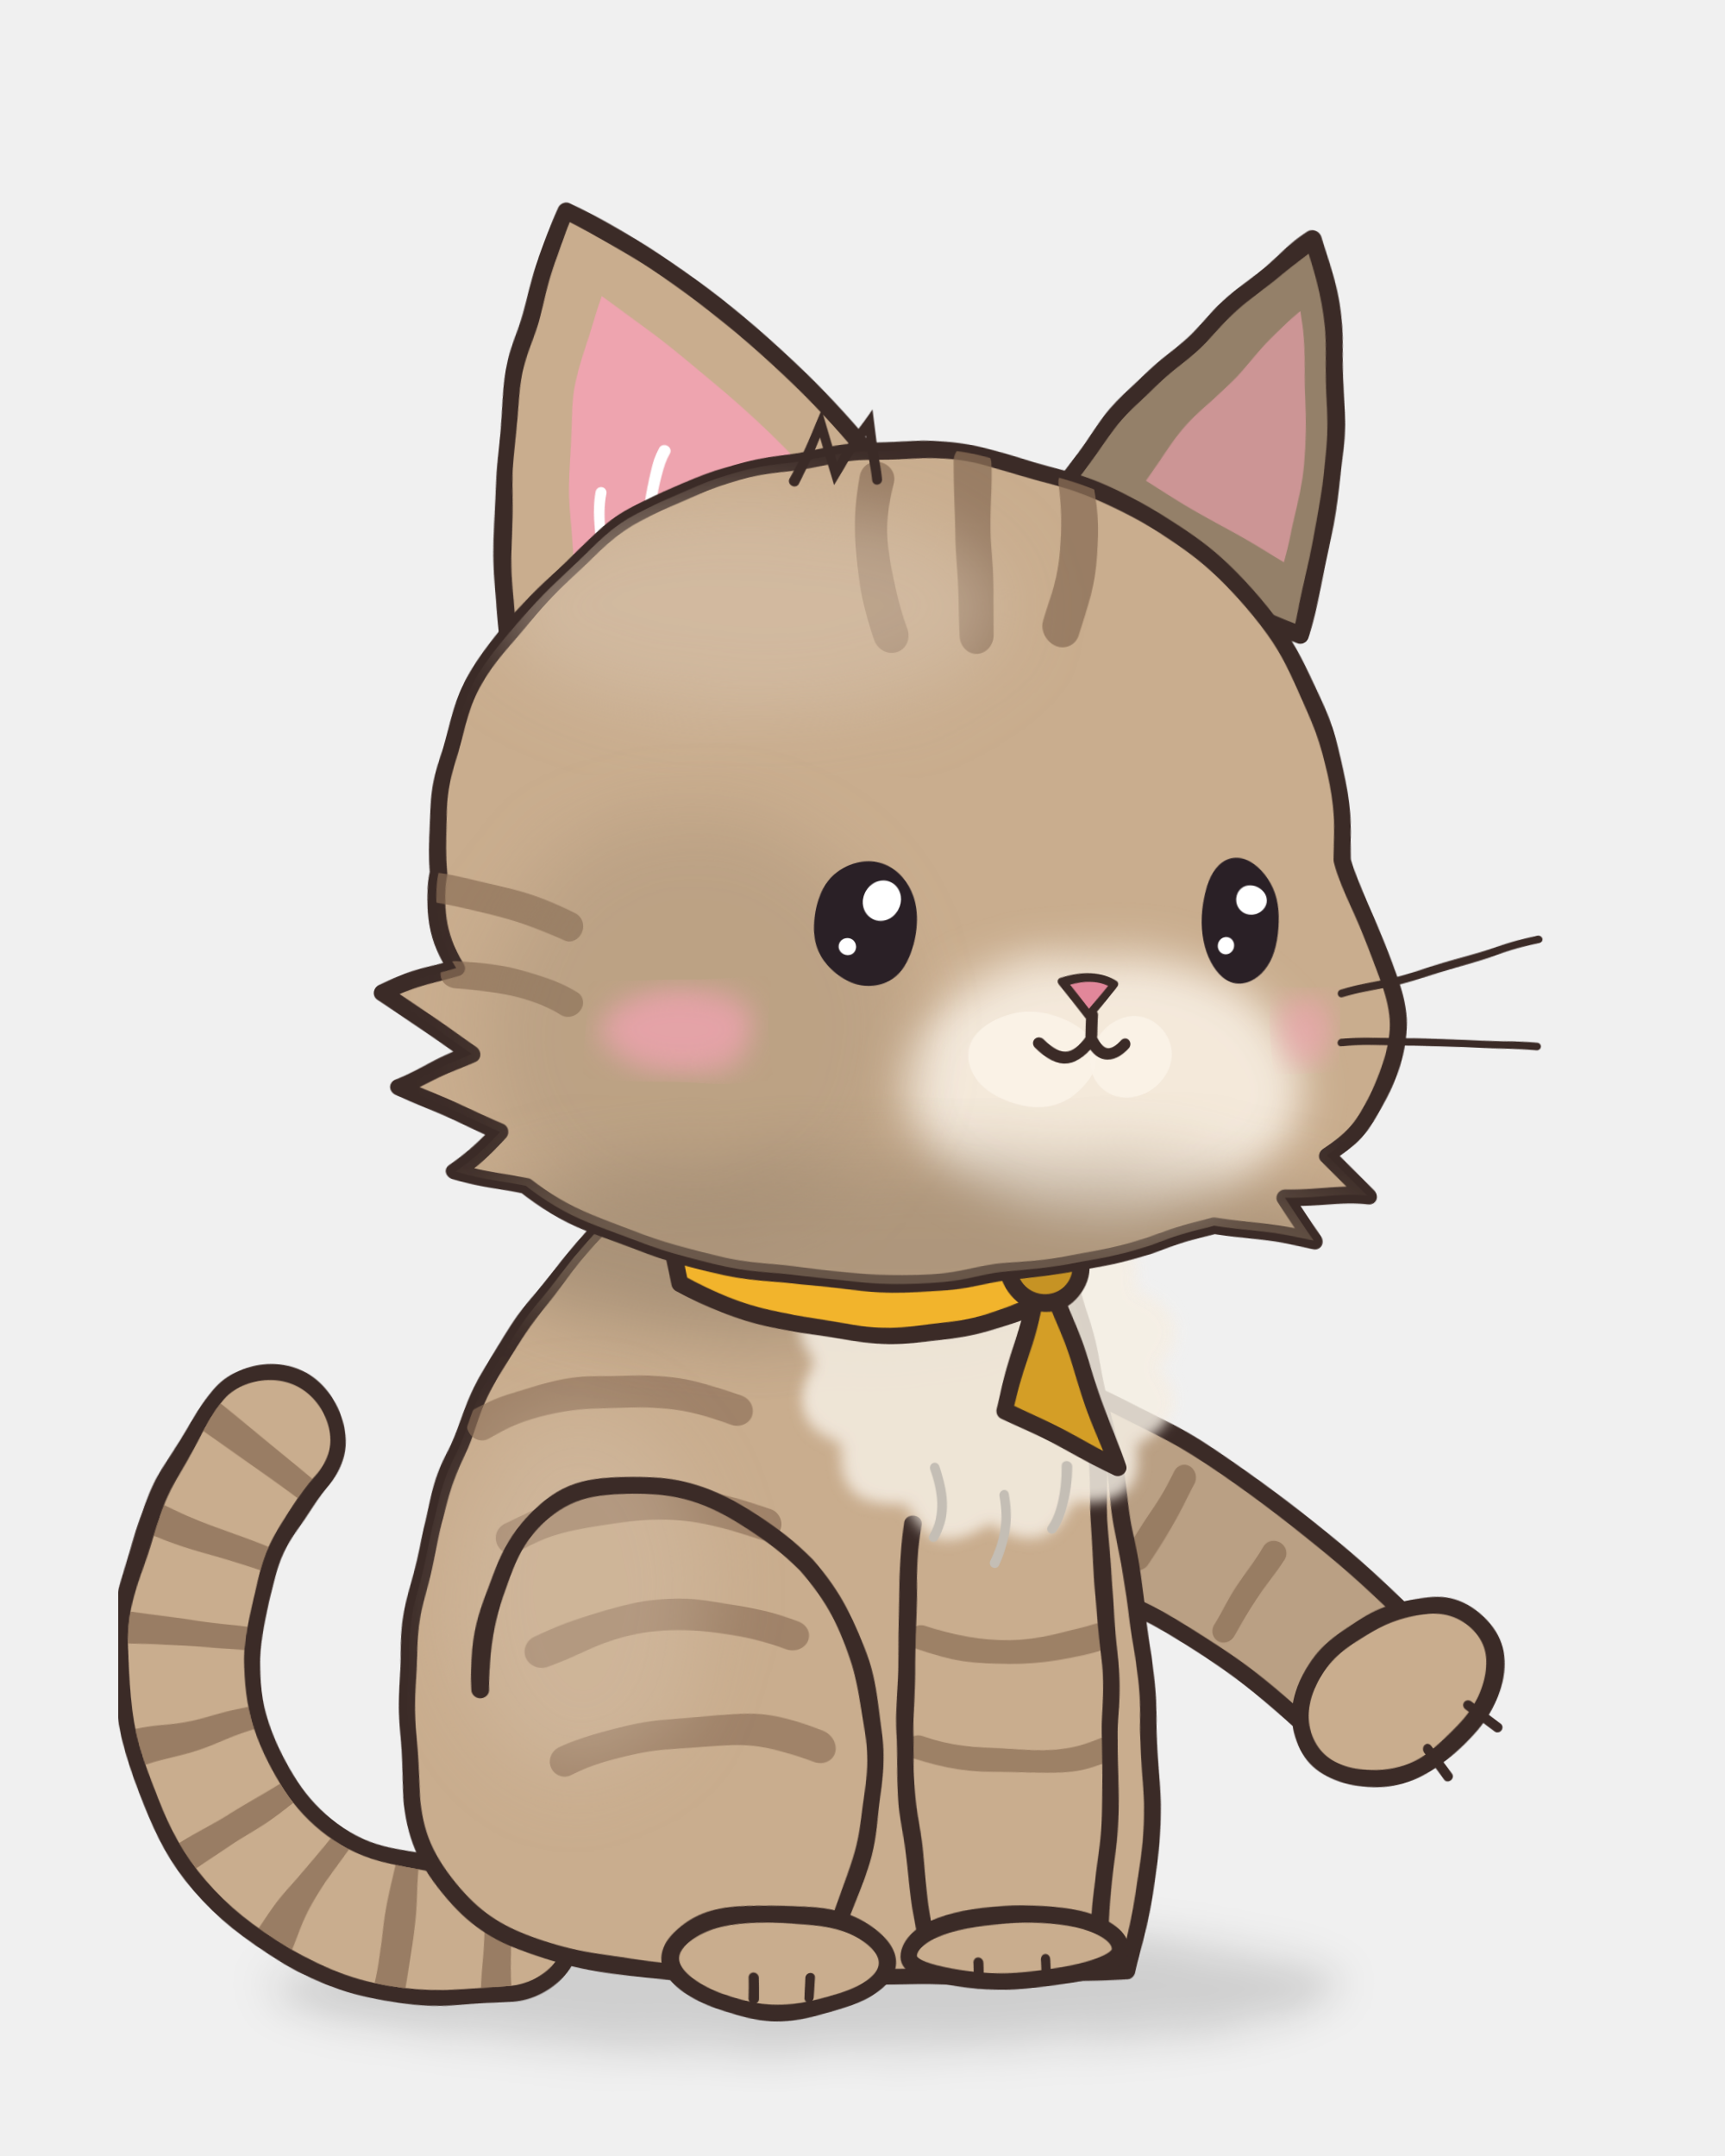
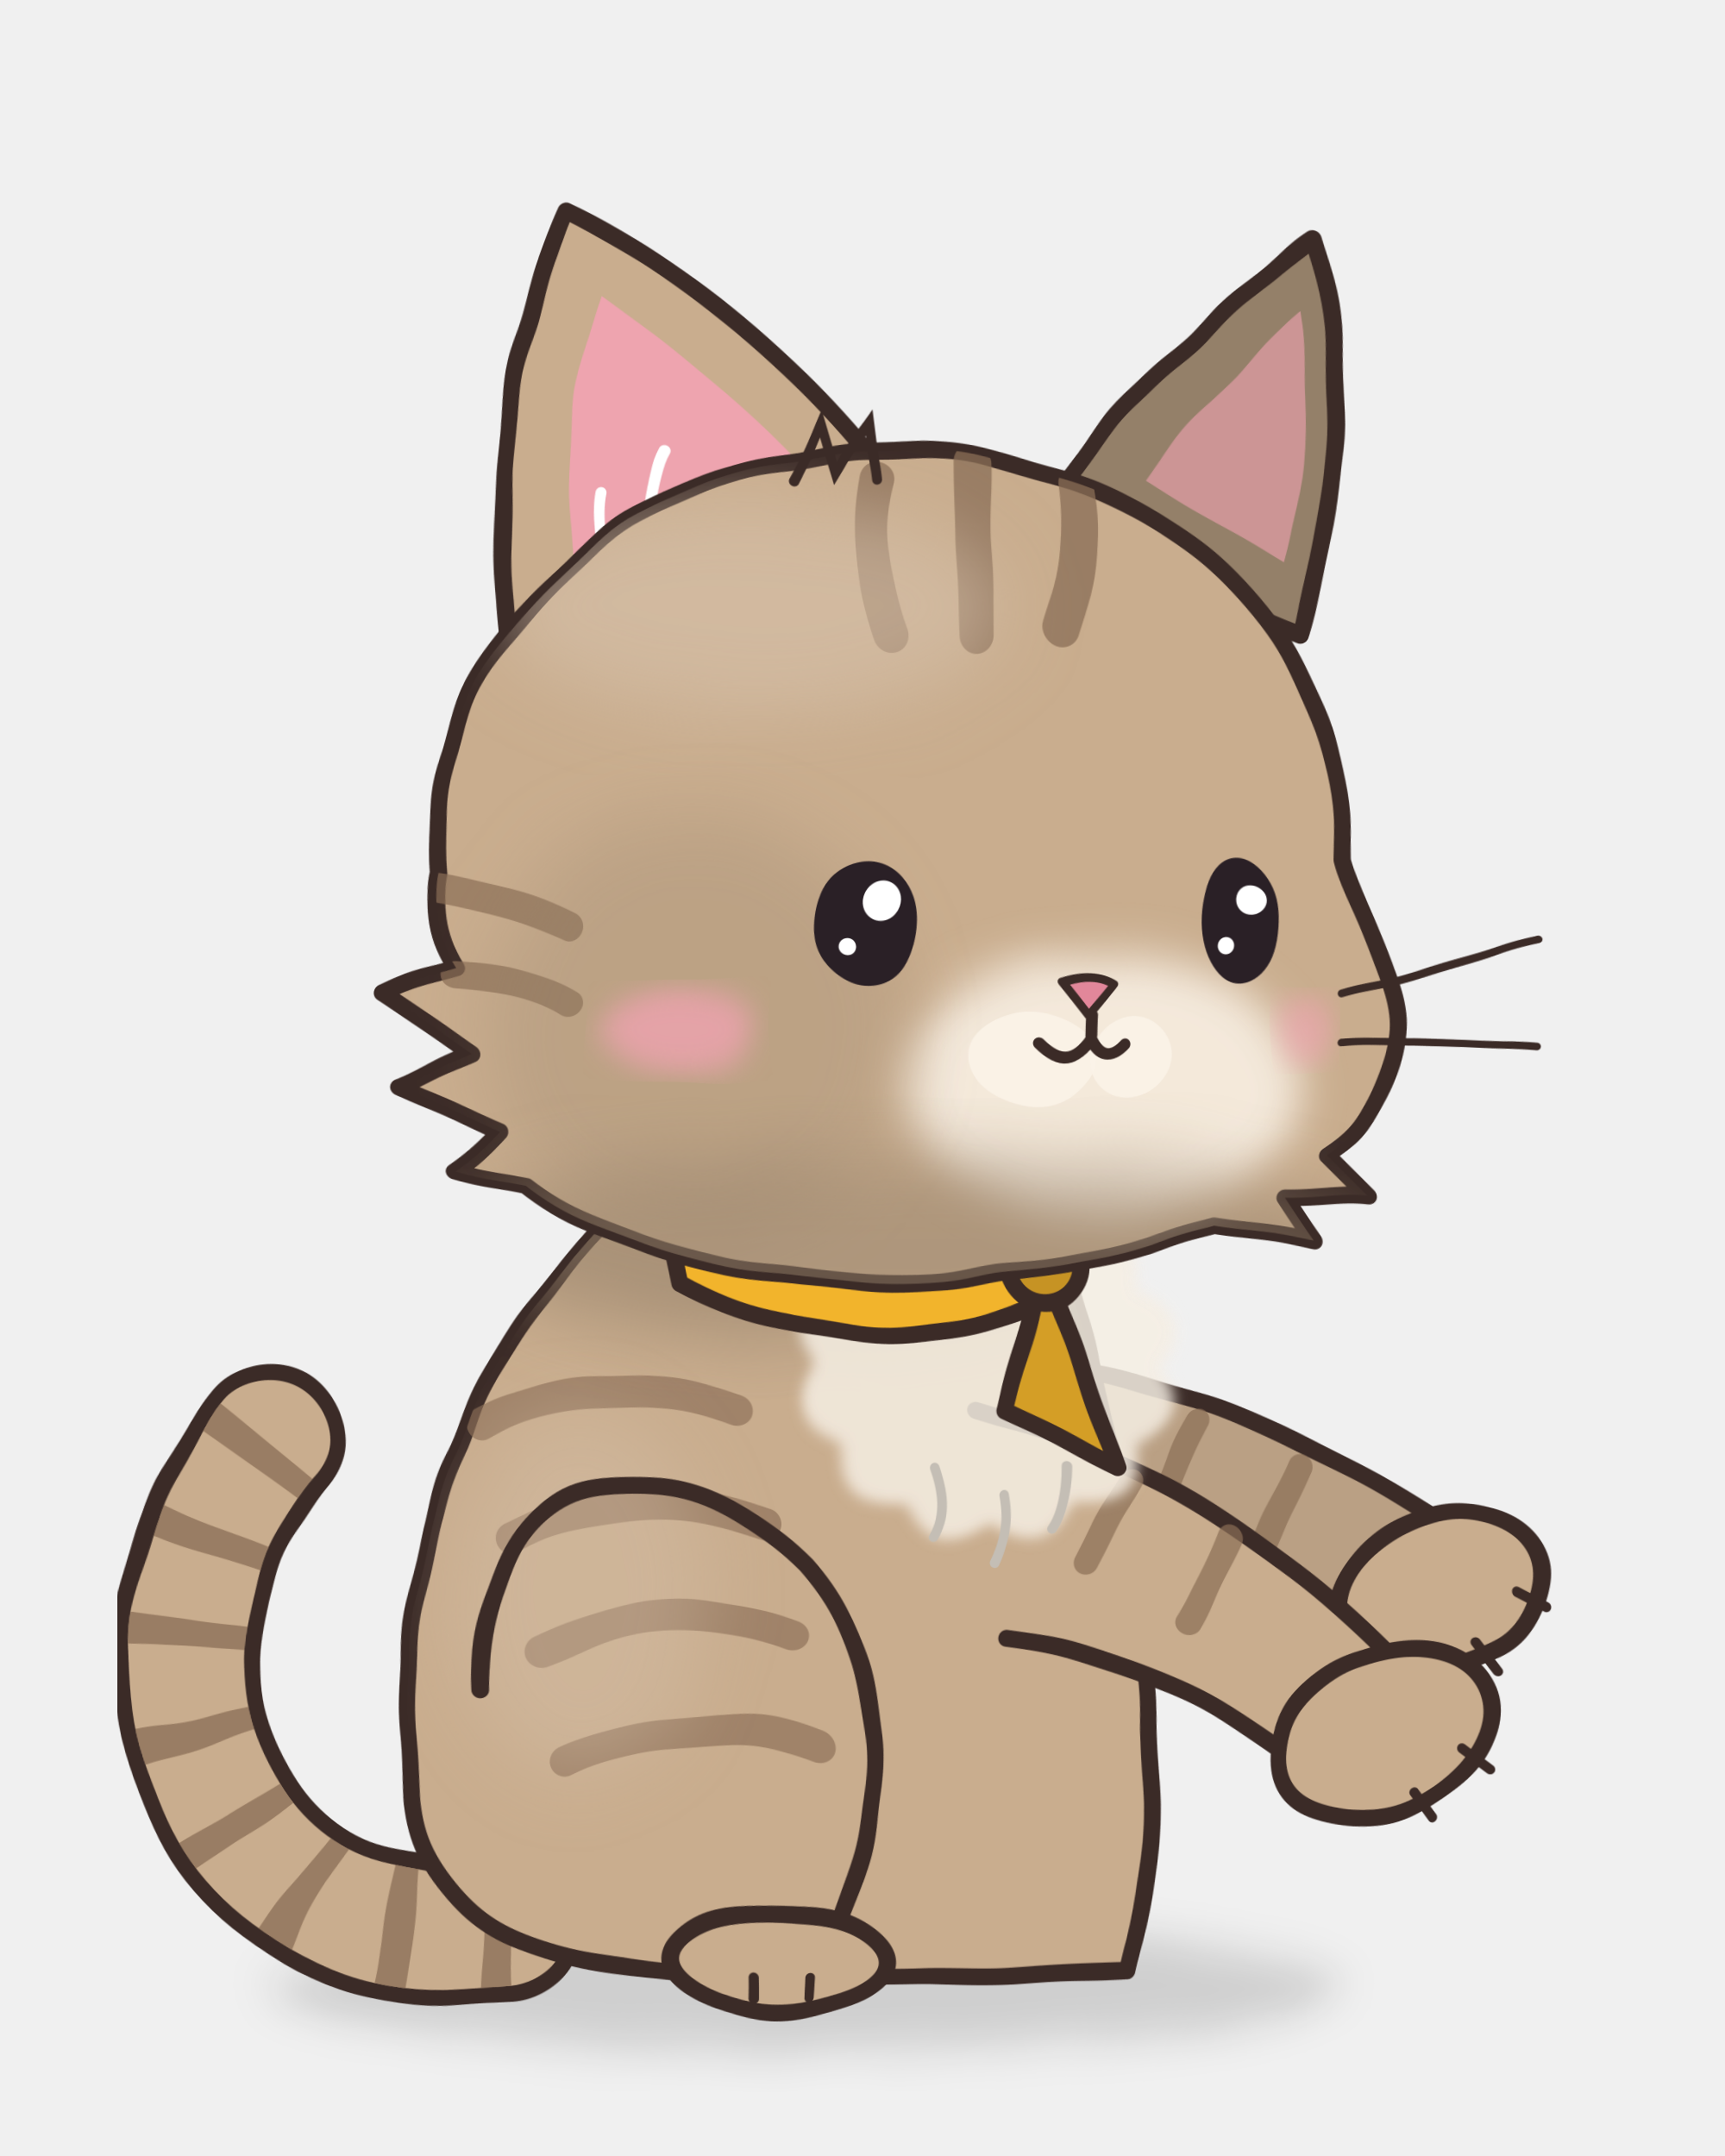
<svg xmlns="http://www.w3.org/2000/svg" viewBox="-104 -252 208 260">
  <defs>
    <filter id="ink" x="-5%" y="-5%" width="110%" height="110%">
      <feTurbulence type="fractalNoise" baseFrequency=".05" numOctaves="2" seed="3" result="n" />
      <feDisplacementMap in="SourceGraphic" in2="n" scale="2.2" />
    </filter>
    <filter id="pencil">
      <feTurbulence type="fractalNoise" baseFrequency="1.1 .35" numOctaves="2" seed="5" />
      <feColorMatrix values="0 0 0 0 .25  0 0 0 0 .2  0 0 0 0 .18  0 0 0 .22 -.02" />
      <feComposite in2="SourceGraphic" operator="in" />
    </filter>
    <filter id="blur1">
      <feGaussianBlur stdDeviation="1" />
    </filter>
    <filter id="blur2">
      <feGaussianBlur stdDeviation="2" />
    </filter>
    <filter id="blur3" x="-30%" y="-30%" width="160%" height="160%">
      <feGaussianBlur stdDeviation="3" />
    </filter>
    <filter id="blur4" x="-30%" y="-30%" width="160%" height="160%">
      <feGaussianBlur stdDeviation="5" />
    </filter>
  </defs>
  <g transform="translate(0 -150) scale(.85) translate(-120 -94)">
    <defs>
      <clipPath id="hslightwhitecalm">
        <path d="M60 98 C58 60 90 38 124 38 C160 38 188 60 188 96 C190 104 196 112 196 120 C196 128 192 134 186 138 L192 144 L180 144 L184 150 L170 148 C164 150 144 156 124 156 C102 156 82 150 72 142 L62 140 L68 134 L54 128 L64 123 L52 115 L62 111 C59 106 59 102 60 98 Z" />
      </clipPath>
      <clipPath id="bslightwhitecalm">
        <path d="M100 138 C68 150 52 194 56 228 C58 250 80 256 112 254 L158 254 C164 232 160 196 150 158 Z" />
      </clipPath>
    </defs>
    <g filter="url(#ink)">
      <ellipse cx="112" cy="256" rx="76" ry="9" fill="#000" opacity=".14" filter="url(#blur3)" />
      <path d="M70 248 C22 252 14 204 36 178" stroke="#3b2b27" stroke-width="21" fill="none" stroke-linecap="round" />
      <path d="M70 248 C22 252 14 204 36 178" stroke="#c9ad8e" stroke-width="16.5" fill="none" stroke-linecap="round" />
      <path d="M70 248 C22 252 14 204 36 178" stroke="#8a6d55" stroke-width="16.5" fill="none" stroke-dasharray="4 10" opacity=".75" />
-       <path d="M136 166 C160 172 182 188 198 204 L186 222 C172 208 156 198 138 196 Z" stroke="#3b2b27" stroke-width="2.4" stroke-linejoin="round" stroke-linecap="round" fill="#baa084" />
-       <path d="M166 184 l-7 11 M178 194 l-7 11" stroke="#8a6d55" stroke-width="3.5" stroke-linecap="round" opacity=".7" />
-       <ellipse cx="196" cy="214" rx="15" ry="10.5" stroke="#3b2b27" stroke-width="2.4" stroke-linejoin="round" stroke-linecap="round" fill="#c9ad8e" transform="rotate(-35 196 214)" />
-       <path d="M200 222 l3 4 M206 216 l4 3" stroke="#3b2b27" stroke-width="1.4" fill="none" stroke-linecap="round" />
+       <path d="M136 166 C160 168 184 178 202 190 L192 210 C176 200 158 194 138 196 Z" stroke="#3b2b27" stroke-width="2.4" stroke-linejoin="round" stroke-linecap="round" fill="#baa084" />
+       <path d="M168 176 l-6 12 M182 182 l-6 12" stroke="#8a6d55" stroke-width="3.5" stroke-linecap="round" opacity=".7" />
+       <ellipse cx="202" cy="200" rx="15" ry="10.5" stroke="#3b2b27" stroke-width="2.4" stroke-linejoin="round" stroke-linecap="round" fill="#c9ad8e" transform="rotate(-20 202 200)" />
+       <path d="M207 207 l3 4 M213 200 l4 2" stroke="#3b2b27" stroke-width="1.4" fill="none" stroke-linecap="round" />
      <path d="M100 138 C68 150 52 194 56 228 C58 250 80 256 112 254 L158 254 C164 232 160 196 150 158 Z" stroke="#3b2b27" stroke-width="2.4" stroke-linejoin="round" stroke-linecap="round" fill="#c9ad8e" />
      <g clip-path="url(#bslightwhitecalm)">
        <path d="M66 176 q18 -8 36 -2" stroke="#8a6d55" stroke-width="4.5" fill="none" stroke-linecap="round" opacity=".65" />
        <path d="M70 192 q18 -8 36 -2" stroke="#8a6d55" stroke-width="4.5" fill="none" stroke-linecap="round" opacity=".65" />
        <path d="M74 208 q18 -8 36 -2" stroke="#8a6d55" stroke-width="4.5" fill="none" stroke-linecap="round" opacity=".65" />
        <path d="M78 224 q18 -8 36 -2" stroke="#8a6d55" stroke-width="4.5" fill="none" stroke-linecap="round" opacity=".65" />
        <ellipse cx="110" cy="150" rx="44" ry="14" fill="#948069" opacity=".6" filter="url(#blur4)" />
        <ellipse cx="80" cy="200" rx="18" ry="26" fill="#d8c3ad" opacity=".35" filter="url(#blur4)" />
      </g>
      <path d="M66 214 C64 182 92 176 112 196 C126 212 124 240 112 252" fill="none" stroke="#3b2b27" stroke-width="2.4" stroke-linejoin="round" stroke-linecap="round" />
      <ellipse cx="108" cy="252" rx="15" ry="7" stroke="#3b2b27" stroke-width="2.4" stroke-linejoin="round" stroke-linecap="round" fill="#c9ad8e" />
      <path d="M104 254 v3 M112 254 v3" stroke="#3b2b27" stroke-width="1.4" fill="none" stroke-linecap="round" />
-       <path d="M128 176 C125 206 126 234 129 251 L154 251 C155 232 156 202 152 172 Z" fill="#c9ad8e" />
-       <path d="M128 206 q12 4 26 0 M128 222 q12 4 26 0" stroke="#8a6d55" stroke-width="3.5" fill="none" stroke-linecap="round" opacity=".7" />
-       <path d="M127 190 C125 210 126 234 129 251" fill="none" stroke="#3b2b27" stroke-width="2.4" stroke-linejoin="round" stroke-linecap="round" />
-       <path d="M152 172 C156 202 155 232 154 251" fill="none" stroke="#3b2b27" stroke-width="2.4" stroke-linejoin="round" stroke-linecap="round" />
-       <path d="M126 251 C126 244 157 244 157 251 C157 256 126 256 126 251 Z" stroke="#3b2b27" stroke-width="2.4" stroke-linejoin="round" stroke-linecap="round" fill="#c9ad8e" />
-       <path d="M136 252 v3 M146 252 v3" stroke="#3b2b27" stroke-width="1.4" fill="none" stroke-linecap="round" />
+       <path d="M120 170 C148 176 174 190 194 208 L184 226 C166 212 146 206 124 202 Z" fill="#c9ad8e" />
+       <path d="M136 174 C158 180 178 192 194 208" fill="none" stroke="#3b2b27" stroke-width="2.4" stroke-linejoin="round" stroke-linecap="round" />
+       <path d="M184 226 C170 214 154 208 140 206" fill="none" stroke="#3b2b27" stroke-width="2.4" stroke-linejoin="round" stroke-linecap="round" />
+       <path d="M158 184 l-6 12 M172 192 l-6 12" stroke="#8a6d55" stroke-width="3.5" stroke-linecap="round" opacity=".7" />
+       <ellipse cx="194" cy="220" rx="16" ry="11" stroke="#3b2b27" stroke-width="2.4" stroke-linejoin="round" stroke-linecap="round" fill="#c9ad8e" transform="rotate(-25 194 220)" />
+       <path d="M198 228 l3 4 M205 222 l4 3" stroke="#3b2b27" stroke-width="1.4" fill="none" stroke-linecap="round" />
      <path d="M162.0 168.0 Q167.9 175.5 158.8 179.0 Q159.9 188.5 150.0 187.1 Q146.0 196.0 138.0 190.0 Q130.0 196.0 126.0 187.1 Q116.1 188.5 117.2 179.0 Q108.1 175.5 114.0 168.0 Q108.1 160.5 117.2 157.0 Q116.1 147.5 126.0 148.9 Q130.0 140.0 138.0 146.0 Q146.0 140.0 150.0 148.9 Q159.9 147.5 158.8 157.0 Q167.9 160.5 162.0 168.0Z" fill="#f5eee3" opacity="0.85" filter="url(#blur1)" />
      <path d="M130 182 q2 6 0 10 M140 186 q1 6 -1 10 M149 182 q0 6 -2 9" stroke="#c4beb5" stroke-width="1.4" fill="none" stroke-linecap="round" />
      <path d="M92 144 Q122 160 150 148 L148 158 Q120 170 94 156 Z" stroke="#3b2b27" stroke-width="2.4" stroke-linejoin="round" stroke-linecap="round" fill="#f2b42c" />
      <path d="M146 154 L156 182 L140 174 Z" stroke="#3b2b27" stroke-width="2.4" stroke-linejoin="round" stroke-linecap="round" fill="#d49e26" />
      <circle cx="146" cy="154" r="5" stroke="#3b2b27" stroke-width="2.4" stroke-linejoin="round" stroke-linecap="round" fill="#c69324" />
      <path d="M144 48 C156 32 170 18 184 8 C189 26 188 46 182 64 Z" stroke="#3b2b27" stroke-width="2.4" stroke-linejoin="round" stroke-linecap="round" fill="#948069" />
      <path d="M160 42 C168 32 176 24 182 18 C184 32 183 44 180 54 Z" fill="#f2a3b3" opacity=".6" />
      <path d="M72 78 C66 54 68 28 78 4 C98 14 116 30 128 48 Z" stroke="#3b2b27" stroke-width="2.4" stroke-linejoin="round" stroke-linecap="round" fill="#c9ad8e" />
      <path d="M80 66 C77 48 78 30 83 16 C97 26 109 36 118 48 Z" fill="#f2a3b3" opacity=".9" />
      <path d="M90 56 q-1 -12 2 -18 M97 58 q0 -10 4 -15 M84 58 q-2 -9 -1 -14" stroke="#fff" stroke-width="1.6" fill="none" stroke-linecap="round" />
      <path d="M60 98 C58 60 90 38 124 38 C160 38 188 60 188 96 C190 104 196 112 196 120 C196 128 192 134 186 138 L192 144 L180 144 L184 150 L170 148 C164 150 144 156 124 156 C102 156 82 150 72 142 L62 140 L68 134 L54 128 L64 123 L52 115 L62 111 C59 106 59 102 60 98 Z" stroke="#3b2b27" stroke-width="2.4" stroke-linejoin="round" stroke-linecap="round" fill="#c9ad8e" />
      <g clip-path="url(#hslightwhitecalm)">
        <path d="M122 42 q-2 10 2 22 M136 40 v24 M150 42 q2 10 -2 21" stroke="#8a6d55" stroke-width="5" fill="none" stroke-linecap="round" opacity=".75" />
        <path d="M60 100 q10 1 18 5 M62 112 q10 0 16 4" stroke="#8a6d55" stroke-width="4" fill="none" stroke-linecap="round" opacity=".7" />
        <ellipse cx="154.031" cy="128" rx="28" ry="19" fill="#fbf3e8" opacity=".85" filter="url(#blur3)" />
        <ellipse cx="104" cy="60" rx="36" ry="15" fill="#d8c3ad" opacity=".55" filter="url(#blur4)" />
        <ellipse cx="96" cy="120" rx="30" ry="30" fill="#948069" opacity=".25" filter="url(#blur4)" />
        <ellipse cx="124" cy="152" rx="70" ry="14" fill="#948069" opacity=".5" filter="url(#blur4)" />
      </g>
      <path d="M110 42 l4 -8 l2 7 l5 -7 l1 8" stroke="#3b2b27" stroke-width="1.4" fill="none" stroke-linecap="round" />
      <ellipse cx="120.65" cy="105" rx="7.6" ry="8.74" fill="#2a2026" />
      <circle cx="122.93" cy="101.96" r="2.888" fill="#fff" />
      <circle cx="117.99" cy="108.42" r="1.216" fill="#fff" />
      <ellipse cx="173.737" cy="105" rx="5.5" ry="8.74" fill="#2a2026" />
      <circle cx="175.387" cy="101.96" r="2.09" fill="#fff" />
      <circle cx="171.812" cy="108.42" r="1.216" fill="#fff" />
      <ellipse cx="93.954" cy="120" rx="11" ry="6" fill="#f2a3b3" opacity=".75" filter="url(#blur2)" />
      <ellipse cx="182.868" cy="120" rx="4" ry="5" fill="#f2a3b3" opacity=".6" filter="url(#blur2)" />
      <ellipse cx="144.031" cy="124" rx="9" ry="6.5" fill="#fbf3e8" opacity=".9" />
      <ellipse cx="158.031" cy="124" rx="6" ry="6" fill="#fbf3e8" opacity=".9" />
      <path d="M148.031 113 Q152.031 111 155.031 113 L151.531 117.5 Z" fill="#e2879a" stroke="#3b2b27" stroke-width="1.2" stroke-linejoin="round" />
      <path d="M152.031 117.5 v3 M145.031 122 Q149.031 126 152.031 121 Q154.031 125 157.031 122" stroke="#3b2b27" fill="none" stroke-linecap="round" stroke-linejoin="round" stroke-width="1.7" />
      <path d="M188 115 q14 -3.2 28 -7.6" stroke="#3b2b27" stroke-width="1.1" fill="none" stroke-linecap="round" />
      <path d="M188 122 q14 -0.4 28 0.8" stroke="#3b2b27" stroke-width="1.1" fill="none" stroke-linecap="round" />
      <g transform="translate(6 0)" />
    </g>
  </g>
</svg>
